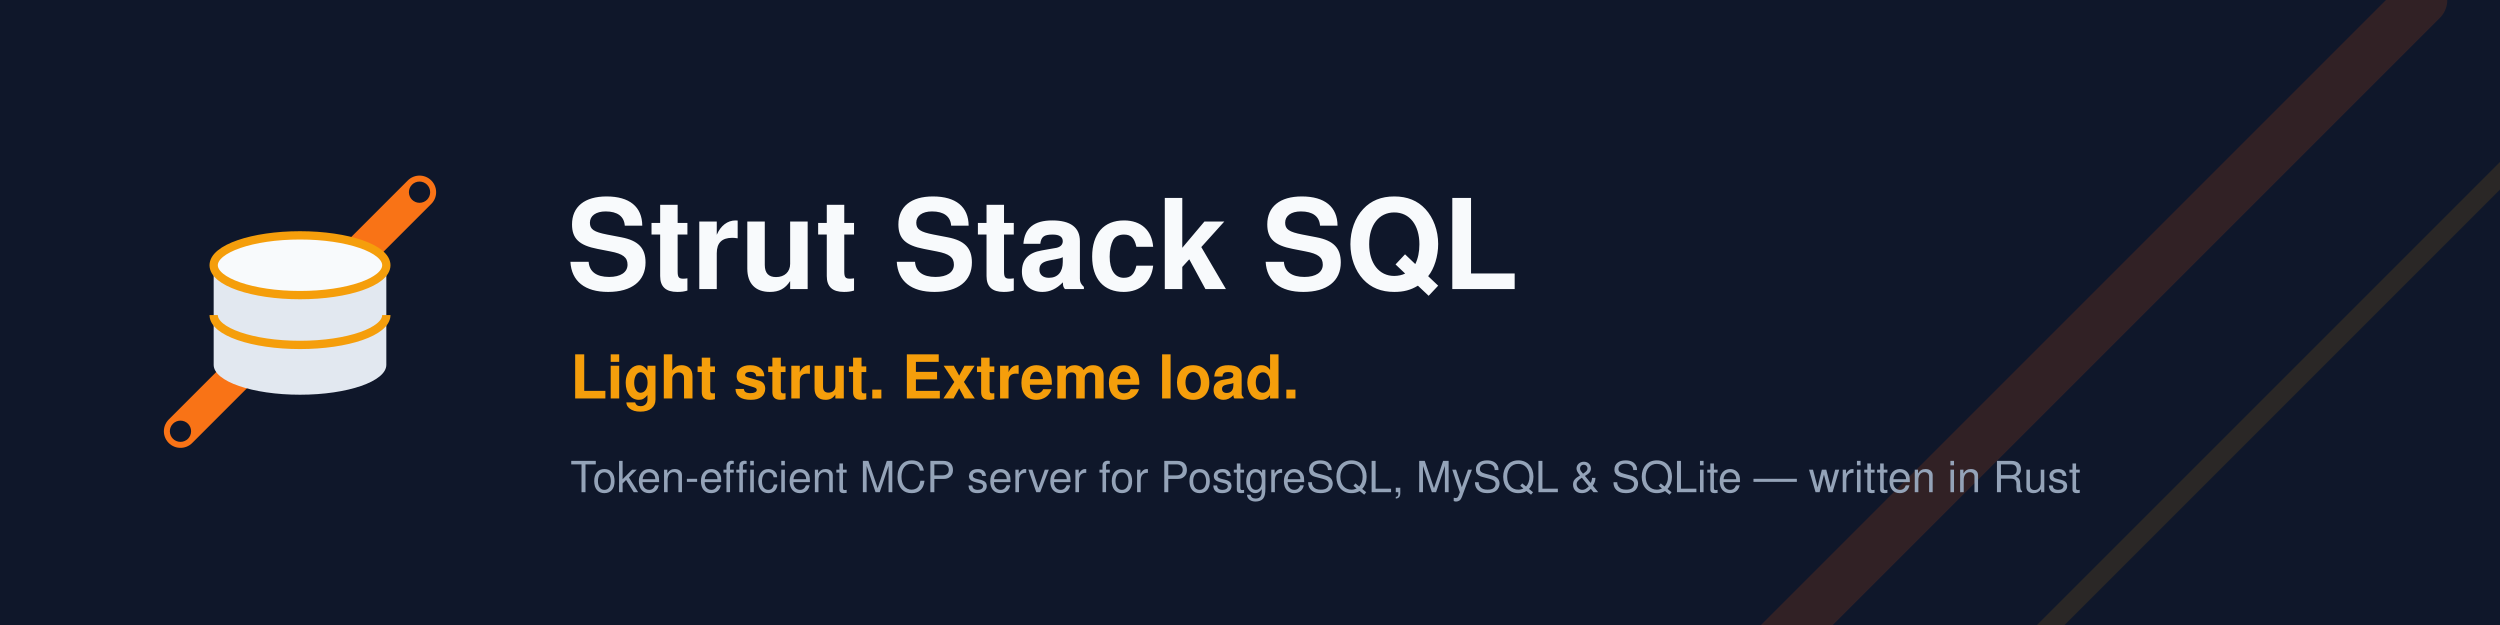
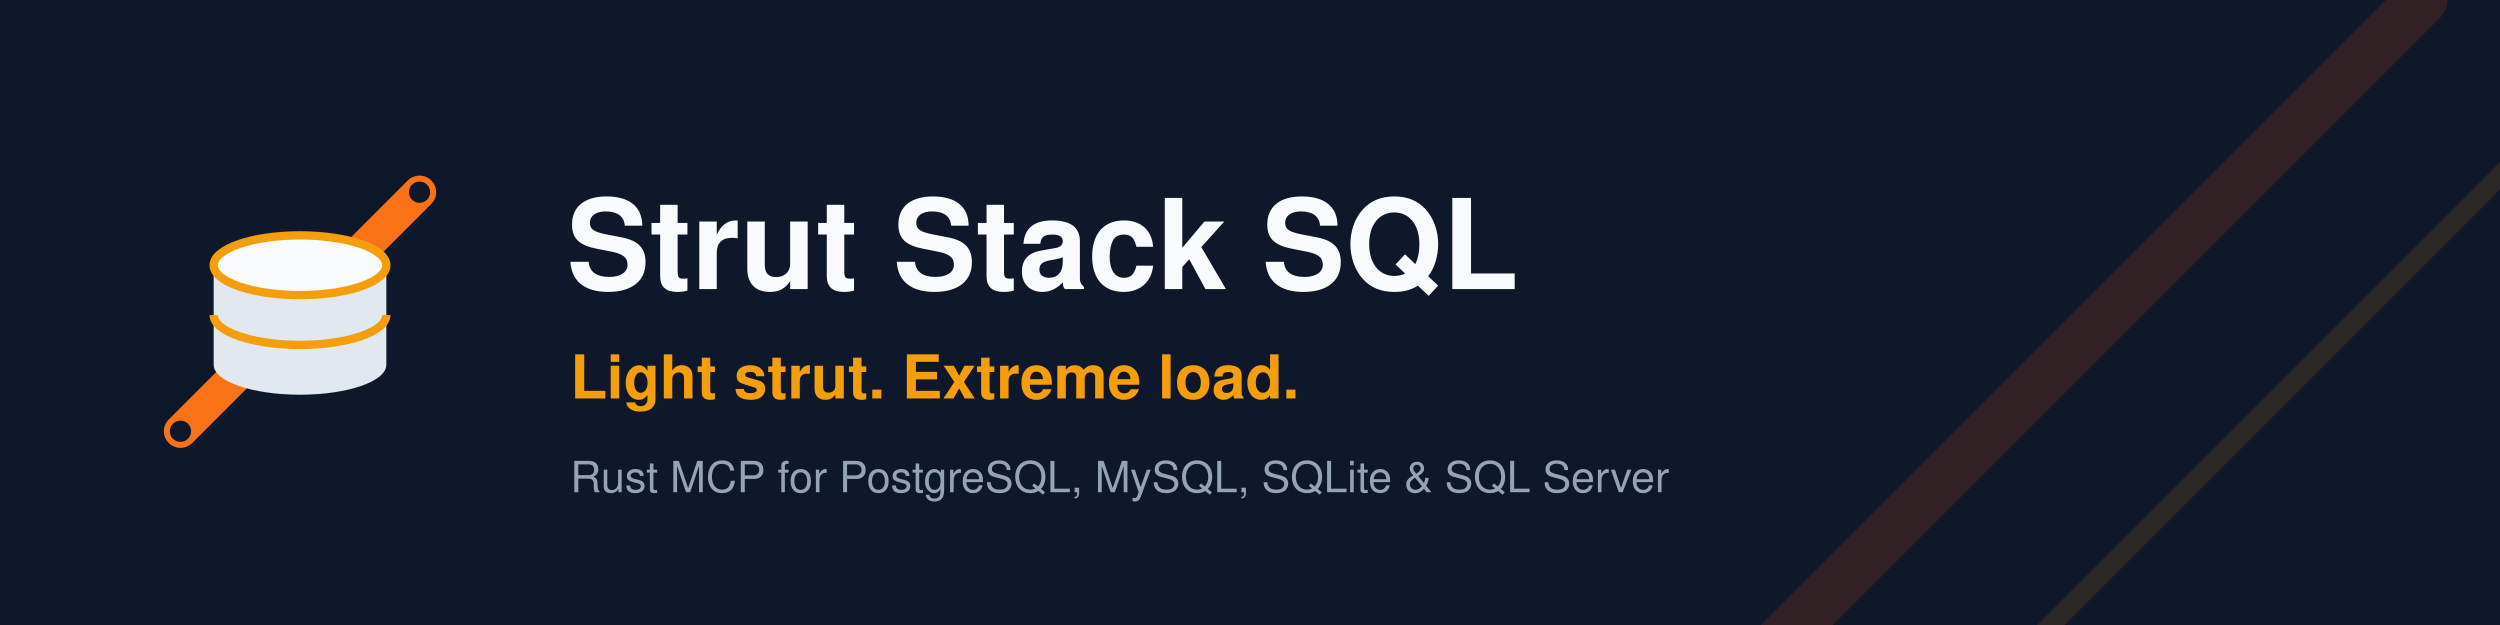
<svg xmlns="http://www.w3.org/2000/svg" viewBox="0 0 1280 320" role="img" aria-label="Strut Stack SQL — Light strut. Extreme load.">
  <rect width="1280" height="320" fill="#0F172A" />
  <line x1="880" y1="360" x2="1240" y2="0" stroke="#E8590C" stroke-width="26" stroke-linecap="round" opacity="0.16" />
  <line x1="1010" y1="360" x2="1370" y2="0" stroke="#F59E0B" stroke-width="10" stroke-linecap="round" opacity="0.12" />
  <g transform="translate(72 78) scale(1.7)">
    <line x1="12" y1="84" x2="84" y2="12" stroke="#F97316" stroke-width="10" stroke-linecap="round" />
    <path d="M22 34 v30 a26 9 0 0 0 52 0 v-30 z" fill="#E2E8F0" />
    <path d="M22 49 a26 9 0 0 0 52 0" fill="none" stroke="#F59E0B" stroke-width="2.5" />
    <ellipse cx="48" cy="34" rx="26" ry="9" fill="#F8FAFC" />
    <ellipse cx="48" cy="34" rx="26" ry="9" fill="none" stroke="#F59E0B" stroke-width="2.5" />
    <circle cx="12" cy="84" r="3.2" fill="#0F172A" />
    <circle cx="84" cy="12" r="3.2" fill="#0F172A" />
  </g>
  <text x="290" y="148" font-family="'Segoe UI', Helvetica, Arial, sans-serif" font-size="64" font-weight="700" fill="#F8FAFC">Strut Stack SQL</text>
  <text x="292" y="204" font-family="'Segoe UI', Helvetica, Arial, sans-serif" font-size="31" font-weight="600" fill="#F59E0B">Light strut. Extreme load.</text>
-   <text x="292" y="252" font-family="'Segoe UI', Helvetica, Arial, sans-serif" font-size="22" fill="#94A3B8">Token-efficient MCP server for PostgreSQL, MySQL &amp; SQLite — written in Rust</text>
+   <text x="292" y="252" font-family="'Segoe UI', Helvetica, Arial, sans-serif" font-size="22" fill="#94A3B8">Rust MCP for PostgreSQL, MySQL, SQLite &amp; SQL Server</text>
</svg>
